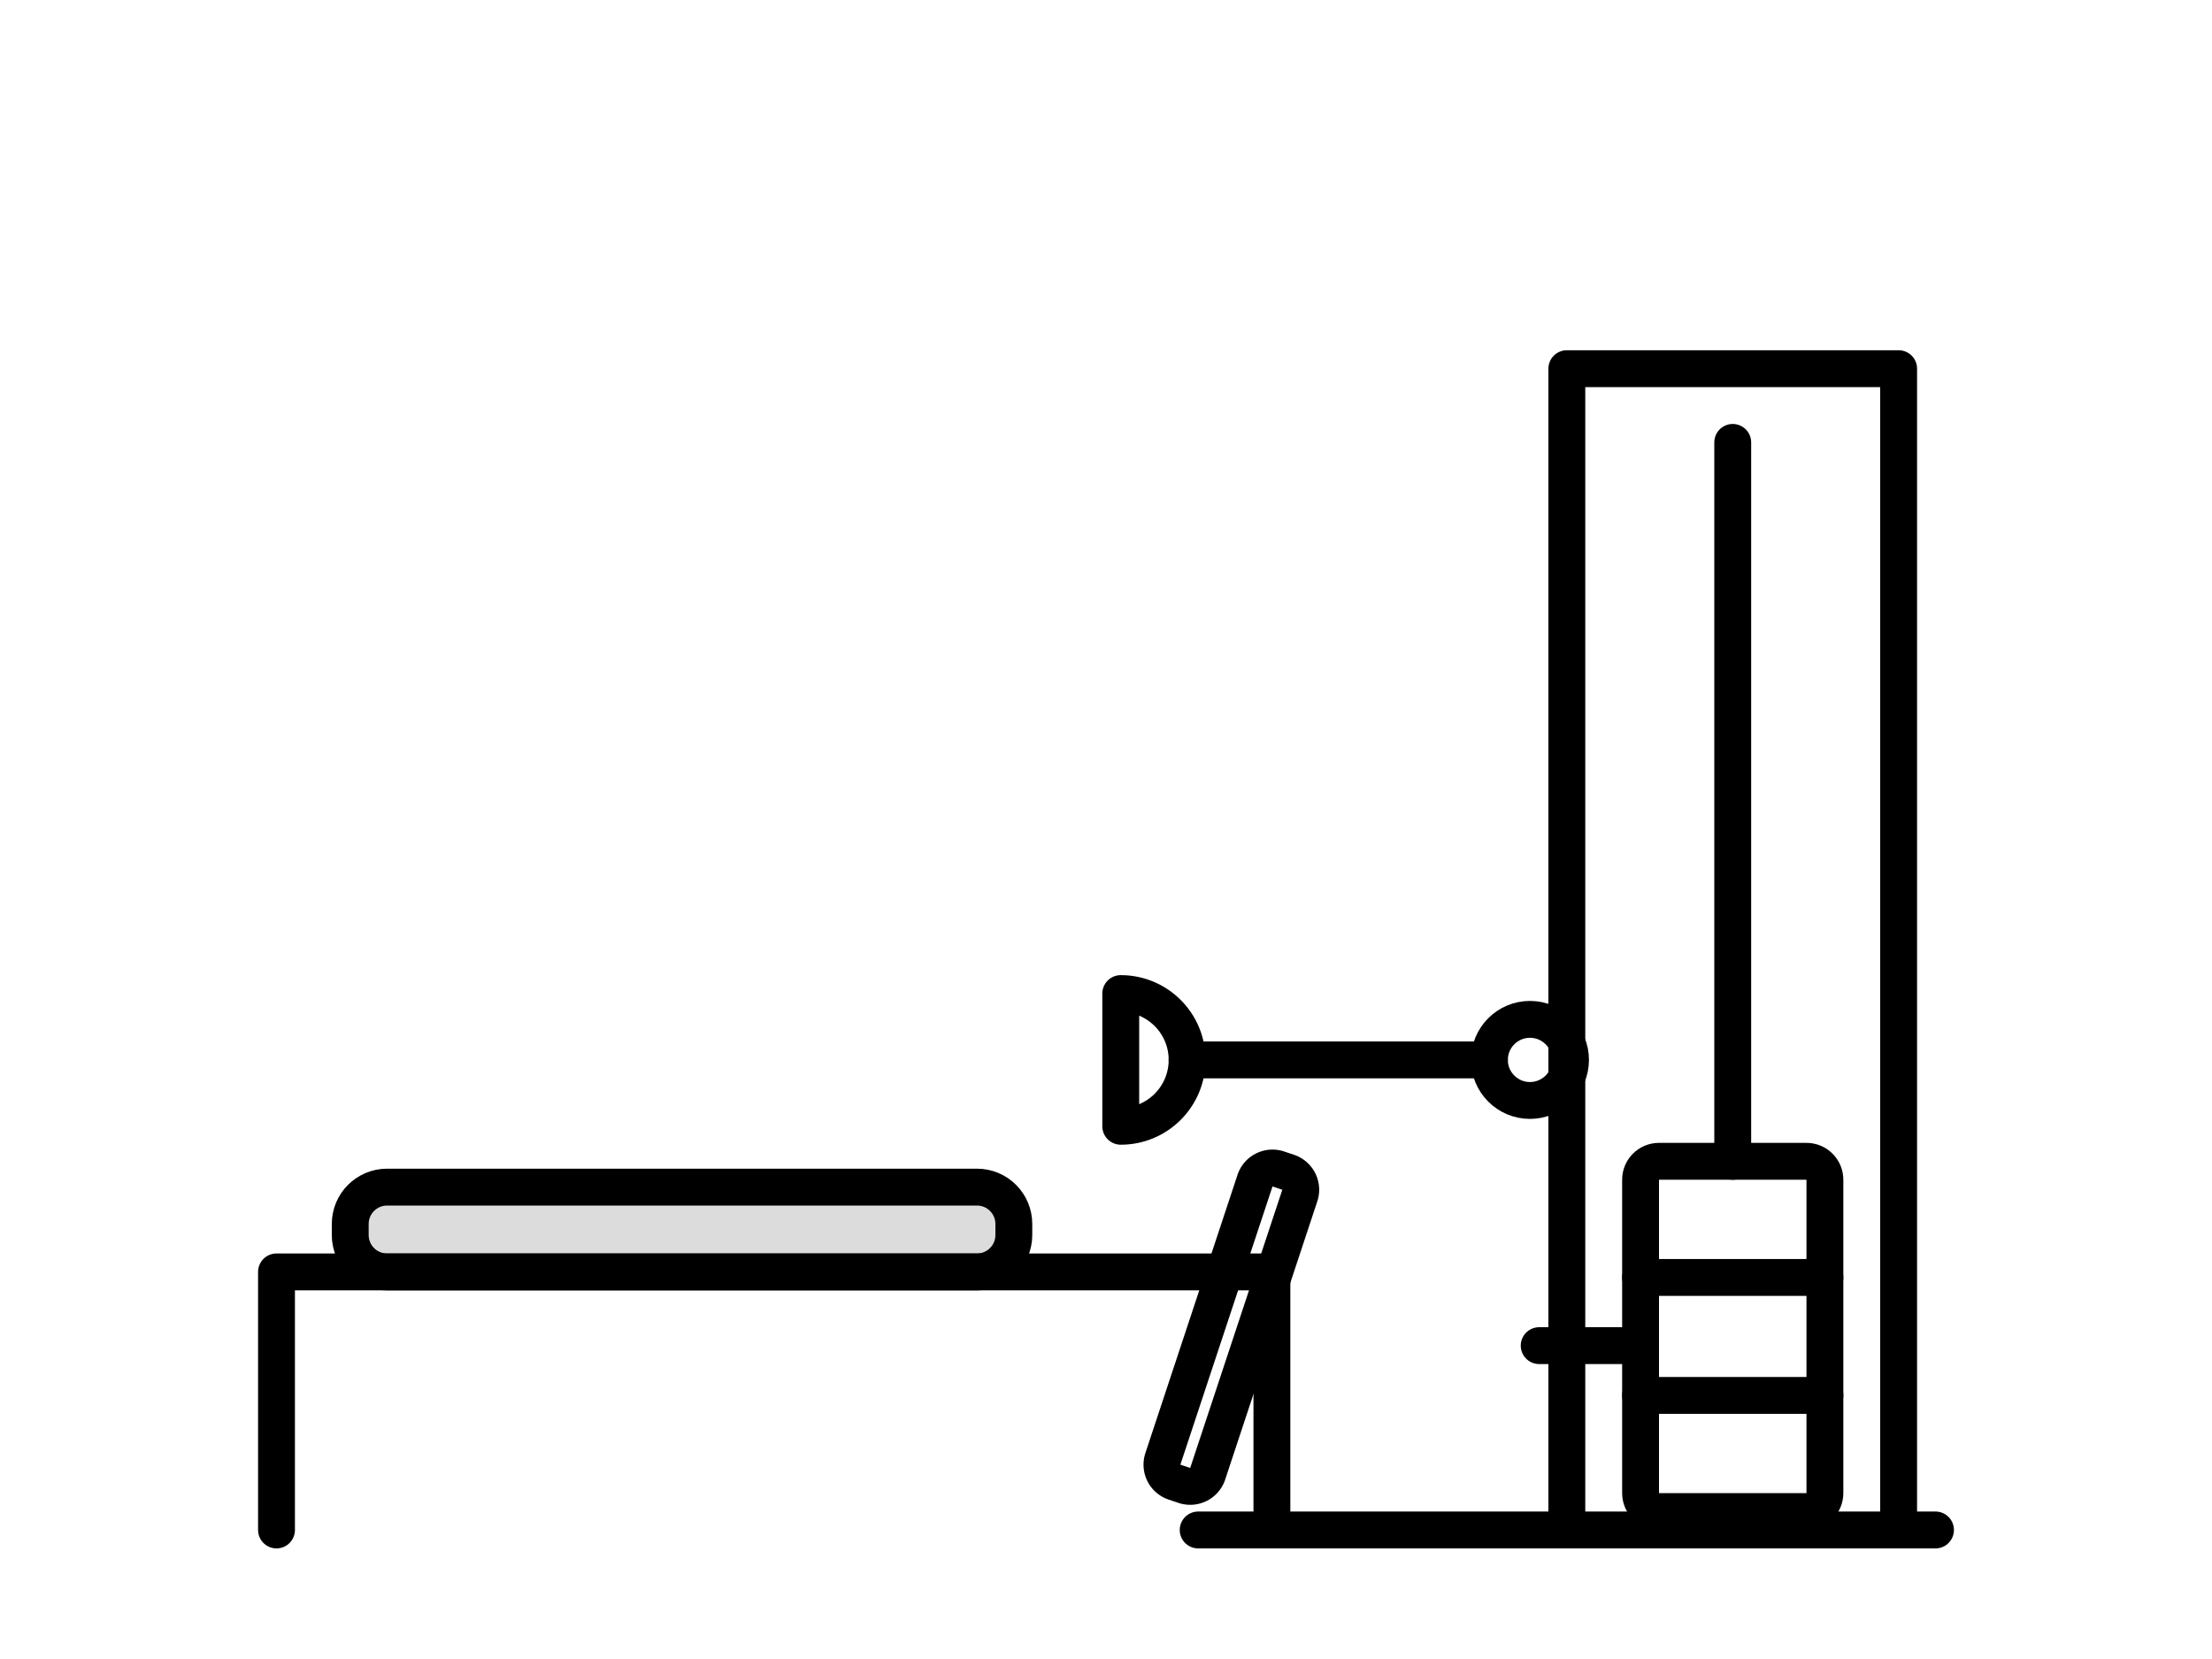
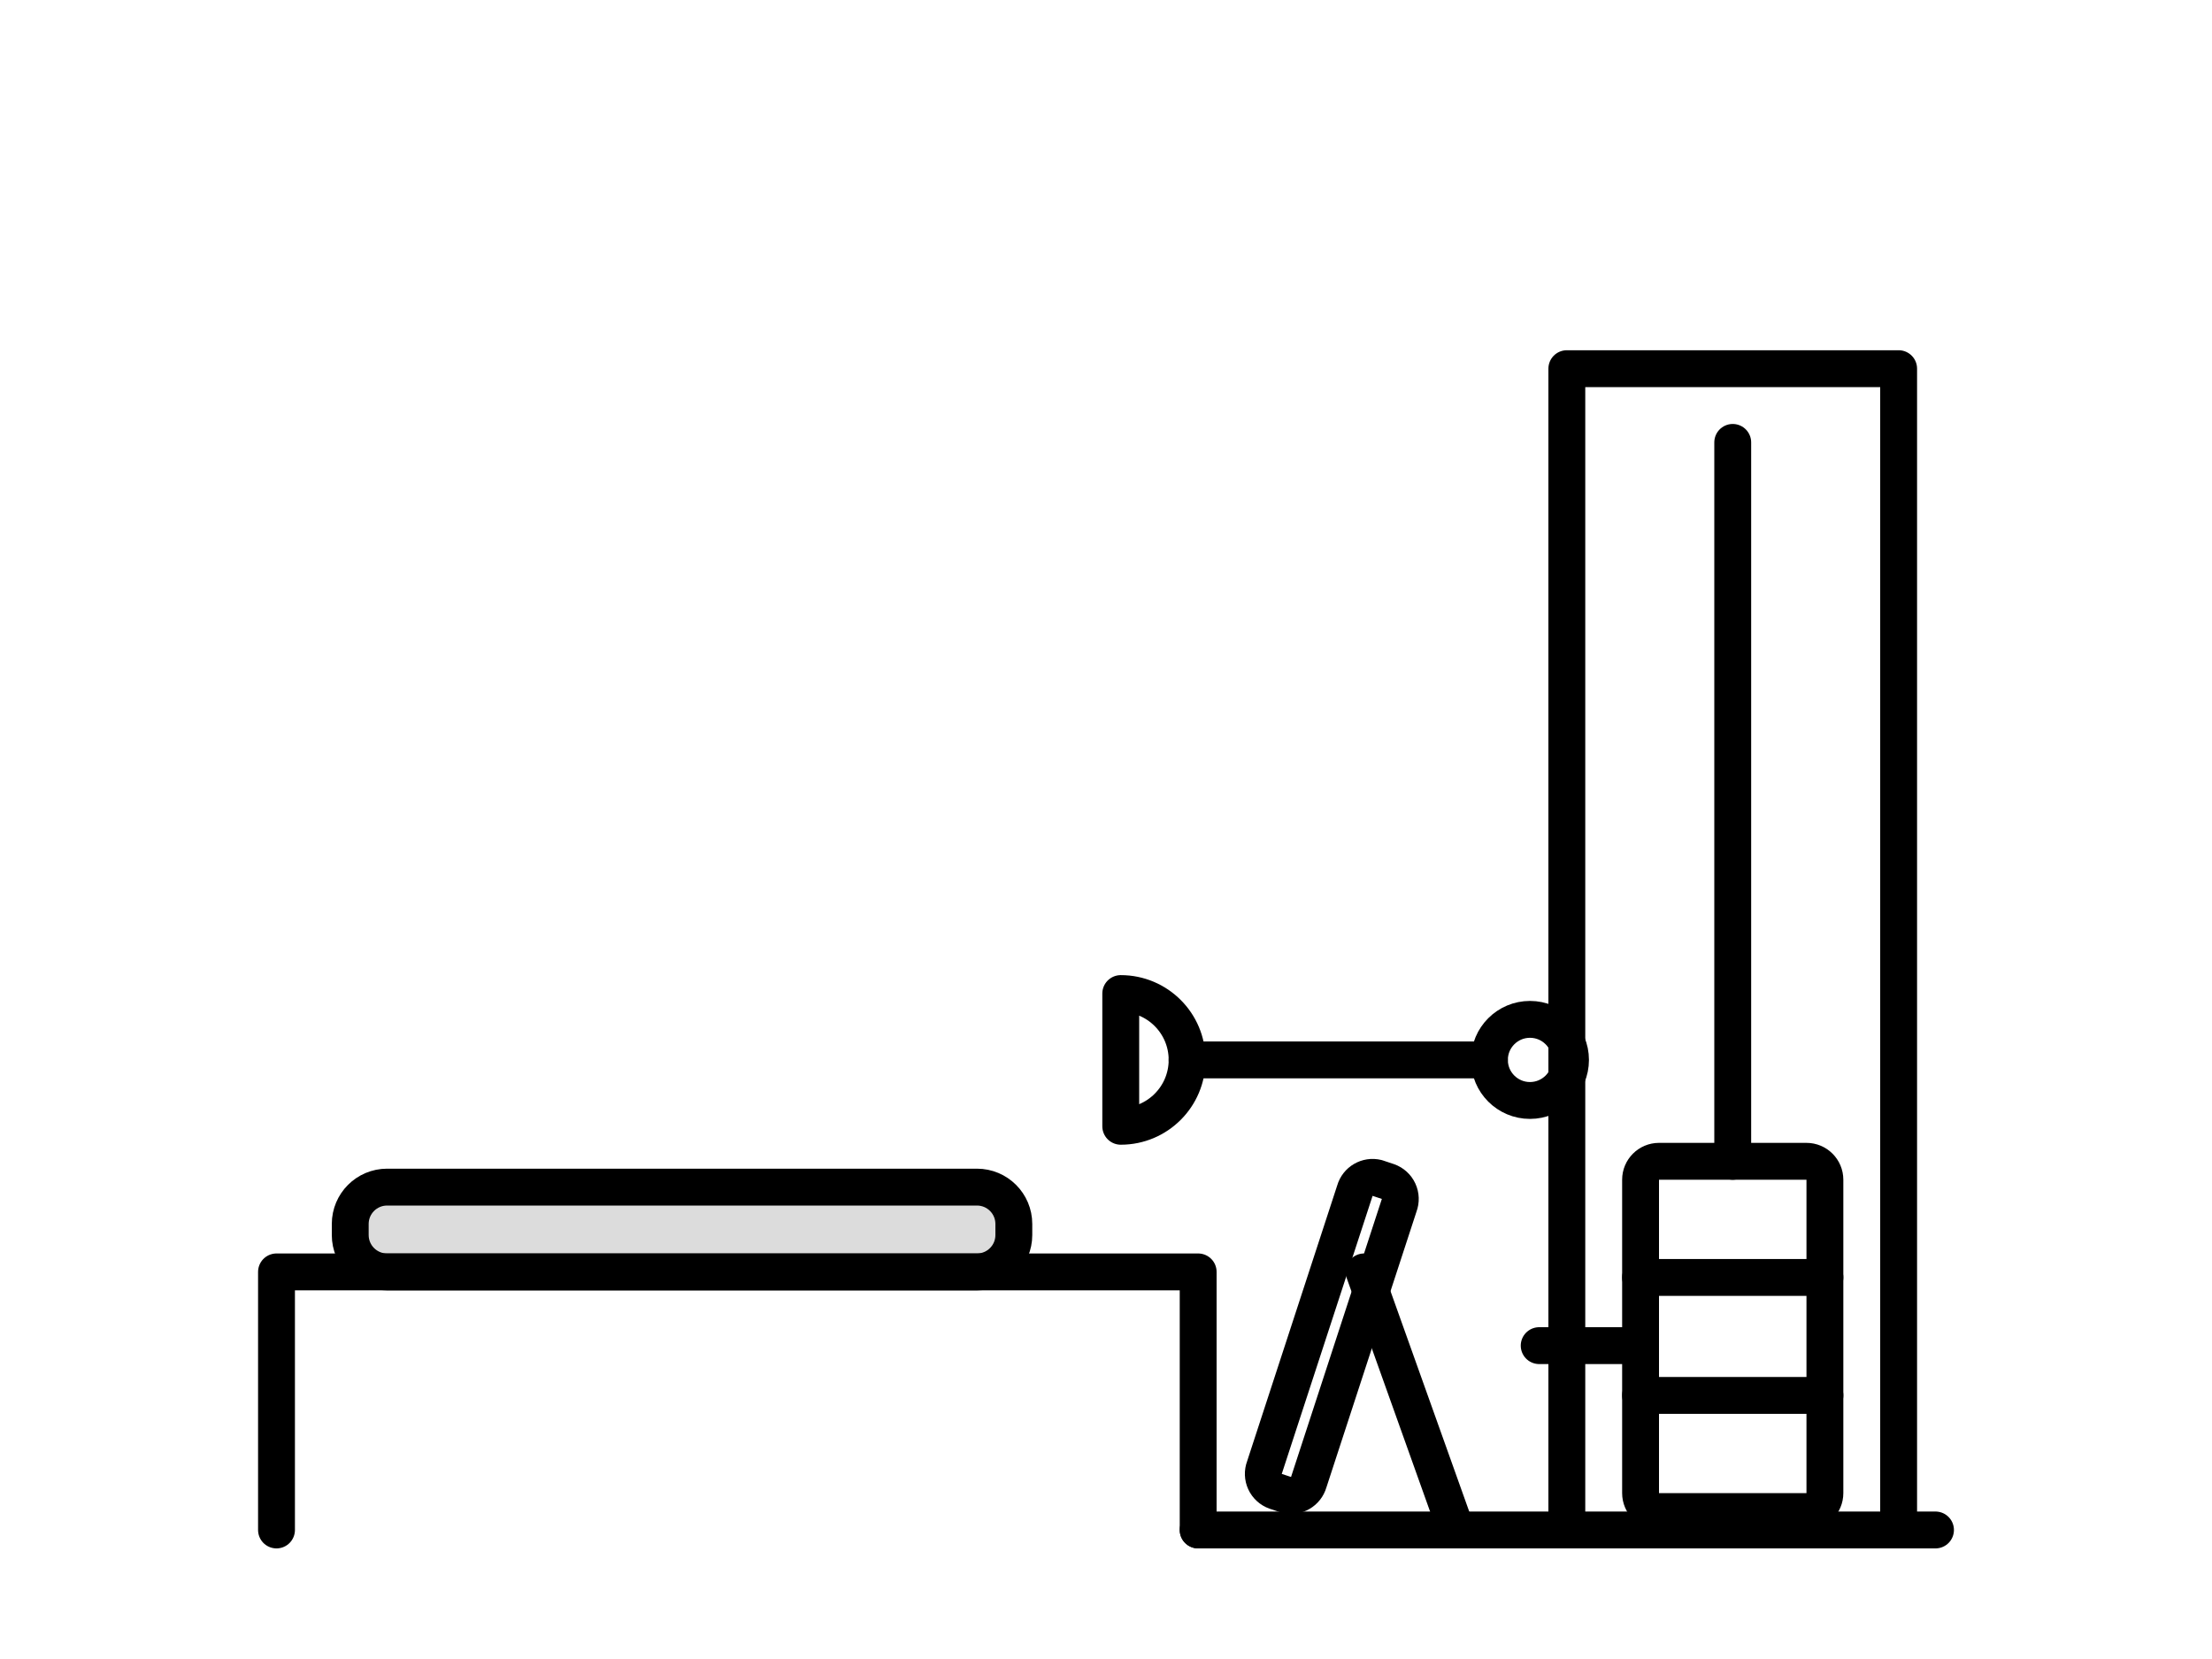
<svg xmlns="http://www.w3.org/2000/svg" viewBox="0 0 120 90" fill="none" stroke="currentColor" stroke-width="2" stroke-linecap="round" stroke-linejoin="round">
-   <path d="M15 83 V69 H69 V83" />
+   <path d="M15 83 V69 H65 V83" />
  <line x1="65" y1="83" x2="105" y2="83" />
  <rect x="19" y="64.4" width="36" height="4.6" rx="2" fill="currentColor" fill-opacity="0.14" />
-   <path d="M65.5 80 L70.5 64.9 A1 1 0 0 0 69.9 63.6 L69.3 63.4 A1 1 0 0 0 68.1 64 L63.1 79.1 A1 1 0 0 0 63.7 80.4 L64.3 80.6 A1 1 0 0 0 65.5 80 Z" />
+   <path d="M71 80.4 L75.9 65.4 A1 1 0 0 0 75.3 64.1 L74.7 63.9 A1 1 0 0 0 73.5 64.6 L68.6 79.6 A1 1 0 0 0 69.2 80.9 L69.8 81.1 A1 1 0 0 0 71 80.4 Z" />
+   <line x1="74" y1="69" x2="79" y2="83" />
  <path d="M85 83 V20 H103 V83" />
  <rect x="89" y="63" width="10" height="19" rx="1" />
  <path d="M89 69.3 H99 M89 75.7 H99" />
  <line x1="94" y1="63" x2="94" y2="24" />
  <line x1="89" y1="73" x2="83.5" y2="73" />
  <circle cx="83" cy="57.5" r="2.2" />
  <line x1="80.8" y1="57.5" x2="64.4" y2="57.5" />
  <path d="M60.8 53.9 V61.1 A3.6 3.6 0 0 0 60.8 53.9 Z" />
</svg>
